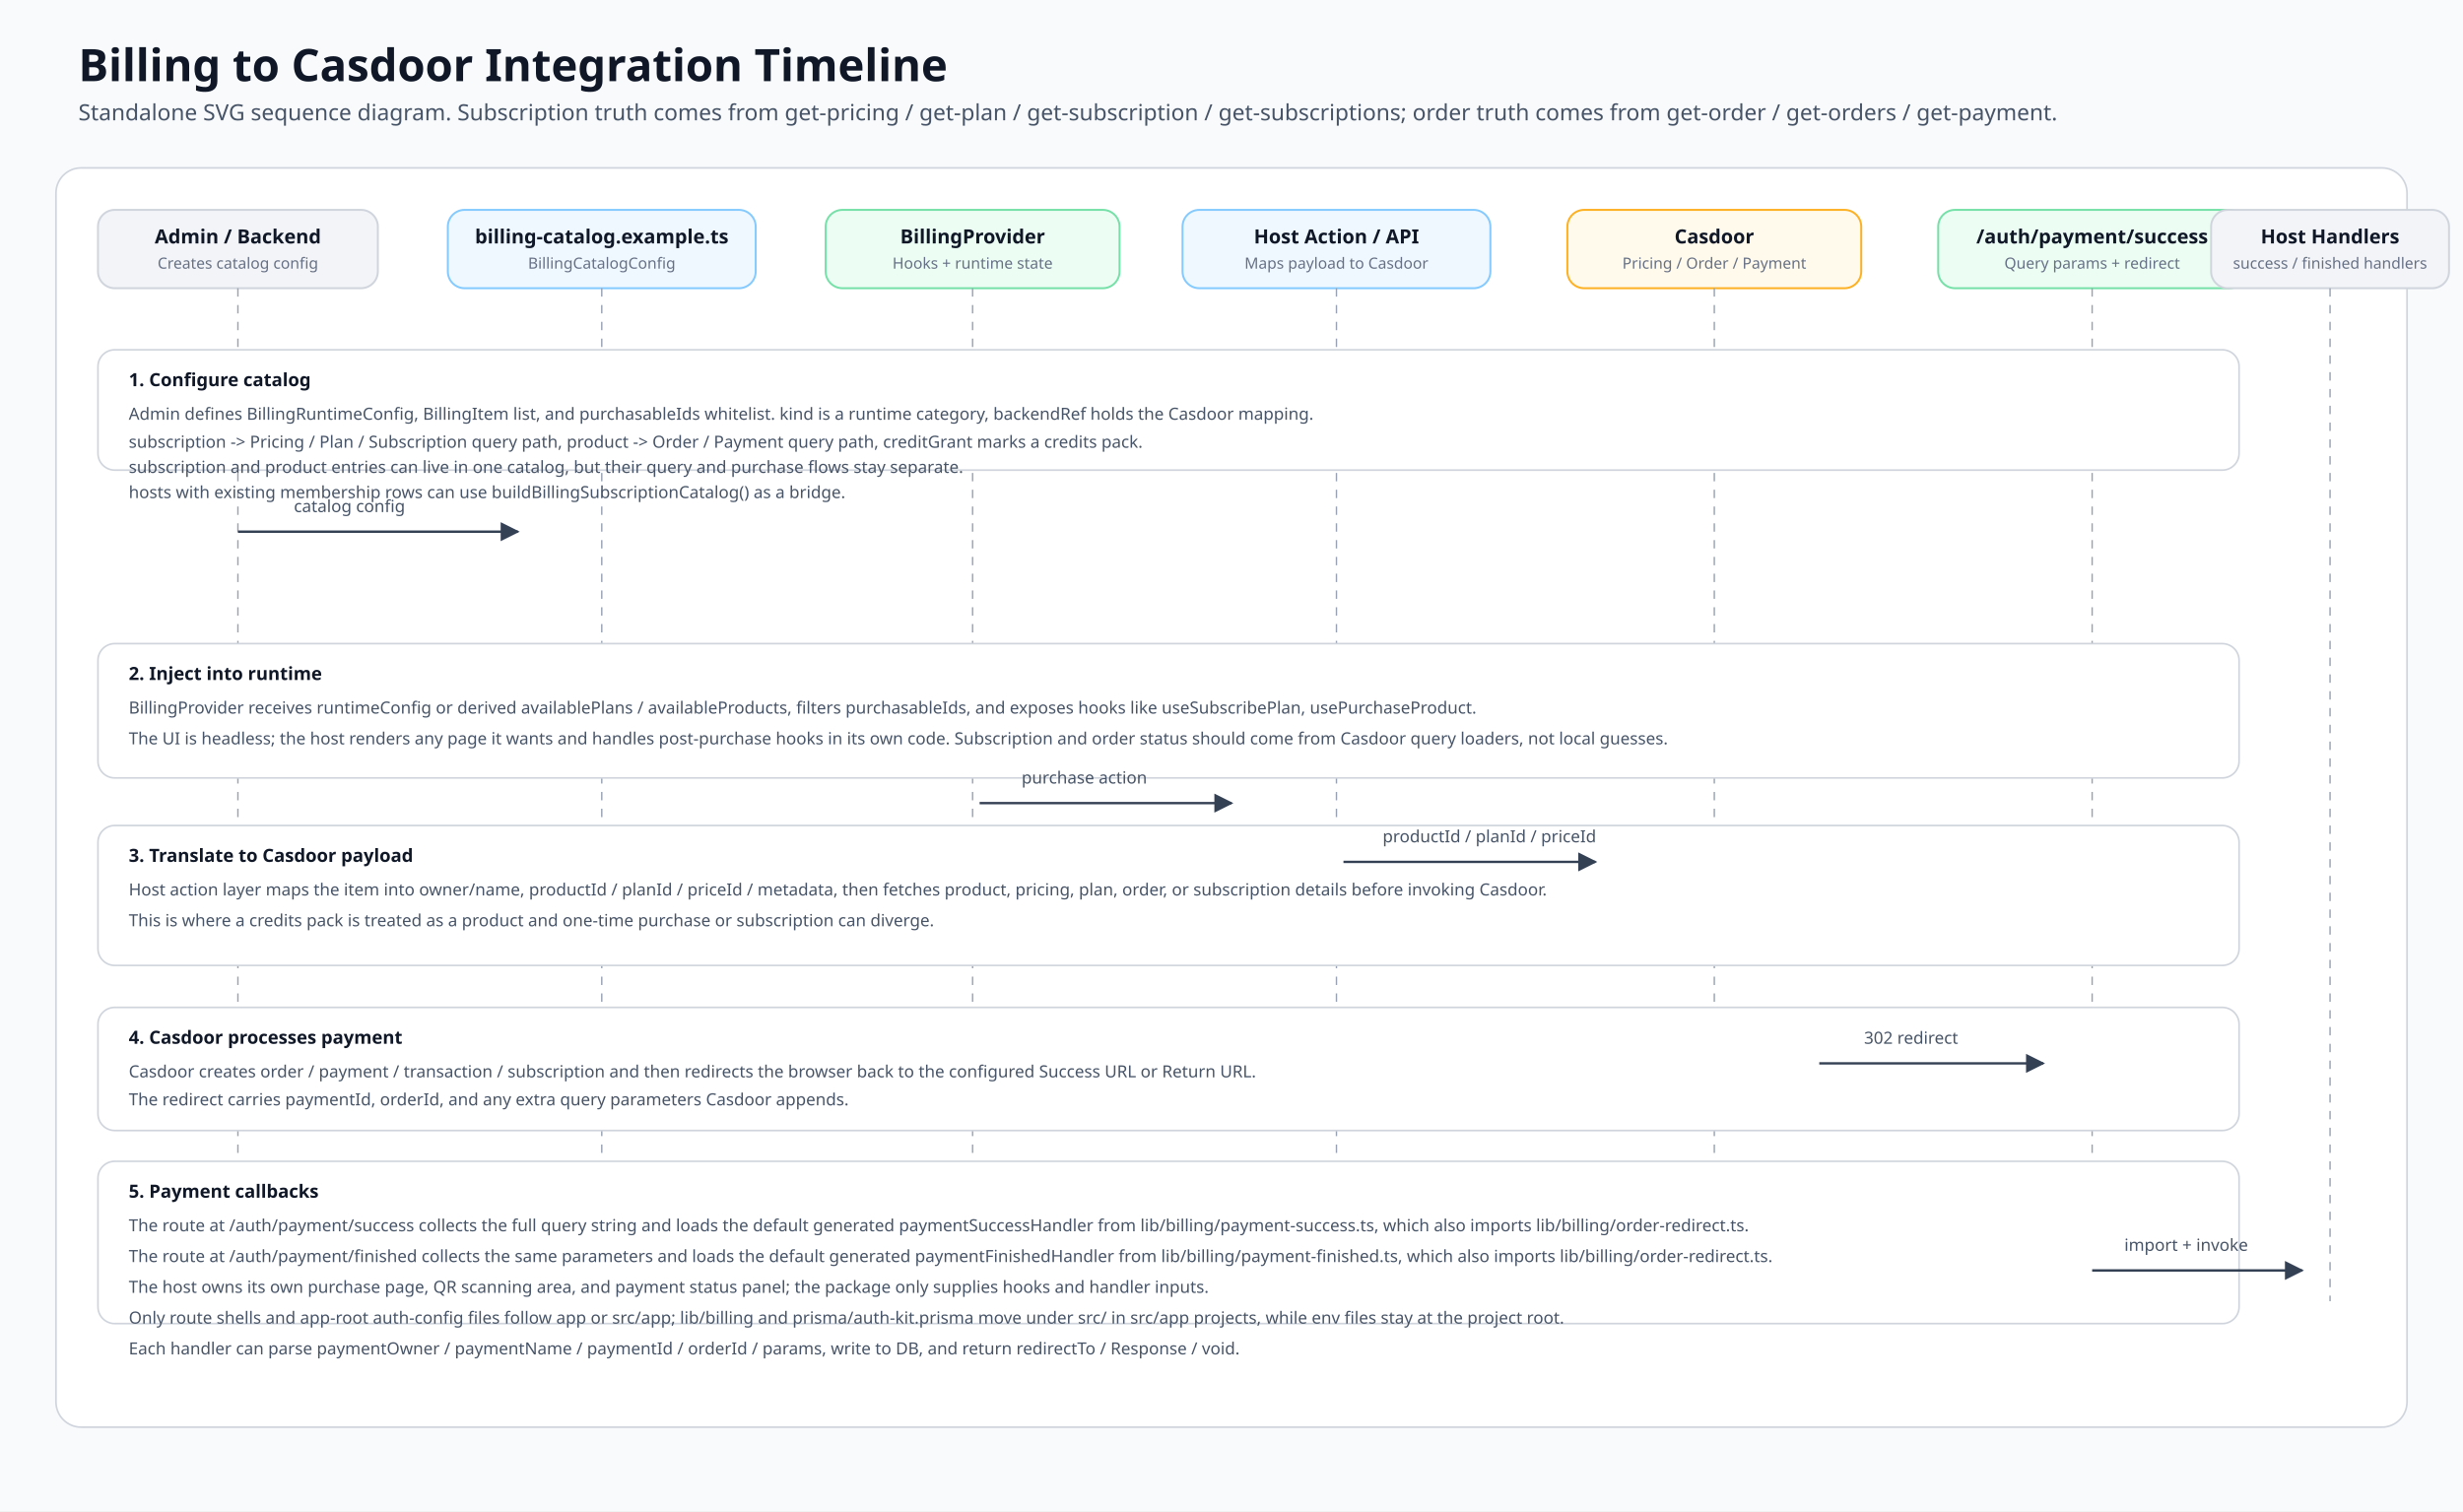
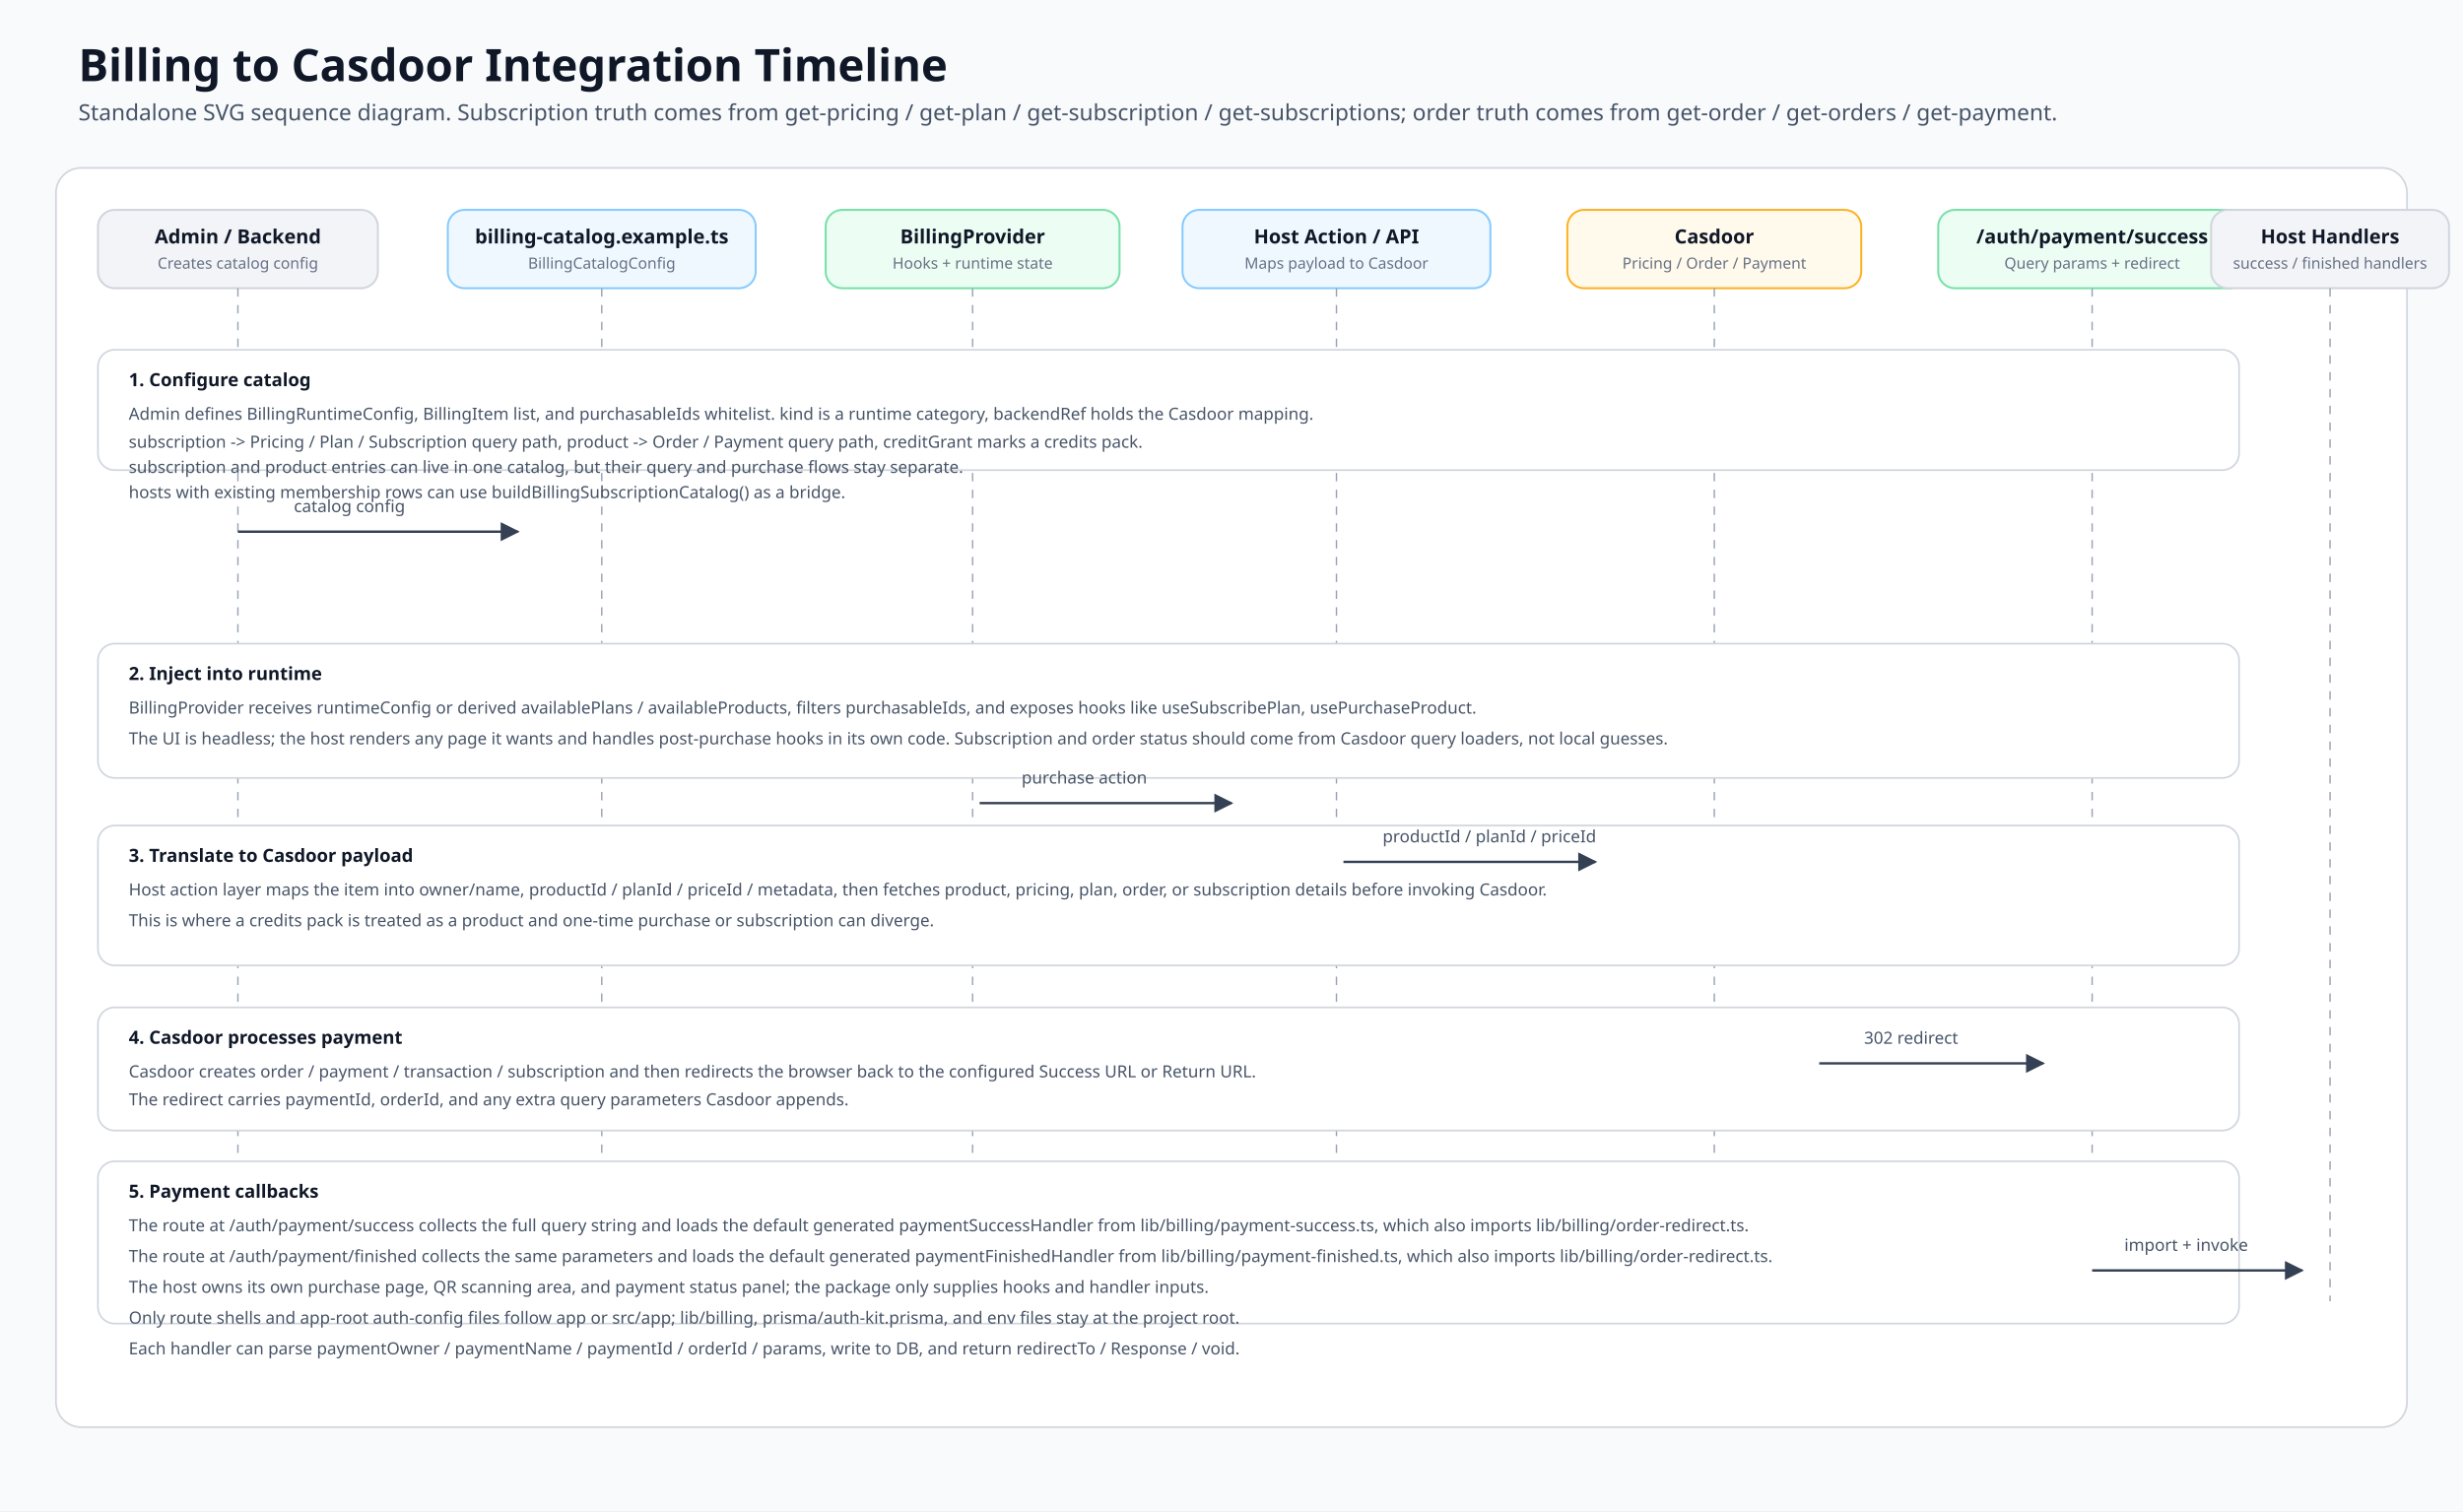
<svg xmlns="http://www.w3.org/2000/svg" width="1760" height="1080" viewBox="0 0 1760 1080" role="img" aria-labelledby="title desc">
  <defs>
    <marker id="arrow" viewBox="0 0 10 10" refX="9" refY="5" markerWidth="8" markerHeight="8" orient="auto-start-reverse">
      <path d="M 0 0 L 10 5 L 0 10 z" fill="#344054" />
    </marker>
    <style>
      .bg { fill: #f8fafc; }
      .title { font: 700 32px sans-serif; fill: #101828; }
      .subtitle { font: 400 16px sans-serif; fill: #475467; }
      .lane { fill: #ffffff; stroke: #d0d5dd; stroke-width: 1.2; rx: 18; }
      .lane-title { font: 700 18px sans-serif; fill: #101828; }
      .participant { fill: #eff8ff; stroke: #84caff; stroke-width: 1.4; rx: 12; }
      .participant-strong { fill: #ecfdf3; stroke: #75e0a7; stroke-width: 1.4; rx: 12; }
      .participant-warn { fill: #fffaeb; stroke: #fdb022; stroke-width: 1.4; rx: 12; }
      .participant-gray { fill: #f2f4f7; stroke: #d0d5dd; stroke-width: 1.4; rx: 12; }
      .label { font: 600 14px sans-serif; fill: #101828; }
      .small { font: 400 12px sans-serif; fill: #475467; }
      .tiny { font: 400 11px sans-serif; fill: #667085; }
      .line { stroke: #344054; stroke-width: 1.7; fill: none; marker-end: url(#arrow); }
      .note { fill: #ffffff; stroke: #d0d5dd; stroke-width: 1.2; rx: 12; }
      .note-title { font: 700 13px sans-serif; fill: #101828; }
      .note-text { font: 400 12px sans-serif; fill: #475467; }
      .step { fill: #ffffff; stroke: #d0d5dd; stroke-width: 1.2; rx: 12; }
    </style>
  </defs>
  <rect class="bg" x="0" y="0" width="1760" height="1080" />
  <text class="title" x="56" y="58">Billing to Casdoor Integration Timeline</text>
  <text class="subtitle" x="56" y="86">Standalone SVG sequence diagram. Subscription truth comes from get-pricing / get-plan / get-subscription / get-subscriptions; order truth comes from get-order / get-orders / get-payment.</text>
  <rect class="lane" x="40" y="120" width="1680" height="900" />
  <g transform="translate(70,150)">
    <rect class="participant-gray" x="0" y="0" width="200" height="56" />
    <text class="label" x="100" y="24" text-anchor="middle">Admin / Backend</text>
    <text class="tiny" x="100" y="42" text-anchor="middle">Creates catalog config</text>
    <line x1="100" y1="56" x2="100" y2="780" stroke="#98a2b3" stroke-dasharray="6 6" />
  </g>
  <g transform="translate(320,150)">
    <rect class="participant" x="0" y="0" width="220" height="56" />
    <text class="label" x="110" y="24" text-anchor="middle">billing-catalog.example.ts</text>
    <text class="tiny" x="110" y="42" text-anchor="middle">BillingCatalogConfig</text>
    <line x1="110" y1="56" x2="110" y2="780" stroke="#98a2b3" stroke-dasharray="6 6" />
  </g>
  <g transform="translate(590,150)">
    <rect class="participant-strong" x="0" y="0" width="210" height="56" />
    <text class="label" x="105" y="24" text-anchor="middle">BillingProvider</text>
    <text class="tiny" x="105" y="42" text-anchor="middle">Hooks + runtime state</text>
    <line x1="105" y1="56" x2="105" y2="780" stroke="#98a2b3" stroke-dasharray="6 6" />
  </g>
  <g transform="translate(845,150)">
    <rect class="participant" x="0" y="0" width="220" height="56" />
    <text class="label" x="110" y="24" text-anchor="middle">Host Action / API</text>
    <text class="tiny" x="110" y="42" text-anchor="middle">Maps payload to Casdoor</text>
    <line x1="110" y1="56" x2="110" y2="780" stroke="#98a2b3" stroke-dasharray="6 6" />
  </g>
  <g transform="translate(1120,150)">
    <rect class="participant-warn" x="0" y="0" width="210" height="56" />
    <text class="label" x="105" y="24" text-anchor="middle">Casdoor</text>
    <text class="tiny" x="105" y="42" text-anchor="middle">Pricing / Order / Payment</text>
    <line x1="105" y1="56" x2="105" y2="780" stroke="#98a2b3" stroke-dasharray="6 6" />
  </g>
  <g transform="translate(1385,150)">
    <rect class="participant-strong" x="0" y="0" width="220" height="56" />
    <text class="label" x="110" y="24" text-anchor="middle">/auth/payment/success</text>
    <text class="tiny" x="110" y="42" text-anchor="middle">Query params + redirect</text>
    <line x1="110" y1="56" x2="110" y2="780" stroke="#98a2b3" stroke-dasharray="6 6" />
  </g>
  <g transform="translate(1600,150)">
    <rect class="participant-gray" x="-20" y="0" width="170" height="56" />
    <text class="label" x="65" y="24" text-anchor="middle">Host Handlers</text>
    <text class="tiny" x="65" y="42" text-anchor="middle">success / finished handlers</text>
    <line x1="65" y1="56" x2="65" y2="780" stroke="#98a2b3" stroke-dasharray="6 6" />
  </g>
  <g transform="translate(70,250)">
    <rect class="step" x="0" y="0" width="1530" height="86" />
    <text class="note-title" x="22" y="26">1. Configure catalog</text>
    <text class="note-text" x="22" y="50">Admin defines BillingRuntimeConfig, BillingItem list, and purchasableIds whitelist. kind is a runtime category, backendRef holds the Casdoor mapping.</text>
    <text class="note-text" x="22" y="70">subscription -&gt; Pricing / Plan / Subscription query path, product -&gt; Order / Payment query path, creditGrant marks a credits pack.</text>
    <text class="note-text" x="22" y="88">subscription and product entries can live in one catalog, but their query and purchase flows stay separate.</text>
    <text class="note-text" x="22" y="106">hosts with existing membership rows can use buildBillingSubscriptionCatalog() as a bridge.</text>
  </g>
  <path class="line" d="M 170 380 C 260 380, 280 380, 370 380" />
  <text class="small" x="210" y="366">catalog config</text>
  <g transform="translate(70,460)">
    <rect class="step" x="0" y="0" width="1530" height="96" />
    <text class="note-title" x="22" y="26">2. Inject into runtime</text>
    <text class="note-text" x="22" y="50">BillingProvider receives runtimeConfig or derived availablePlans / availableProducts, filters purchasableIds, and exposes hooks like useSubscribePlan, usePurchaseProduct.</text>
    <text class="note-text" x="22" y="72">The UI is headless; the host renders any page it wants and handles post-purchase hooks in its own code. Subscription and order status should come from Casdoor query loaders, not local guesses.</text>
  </g>
  <path class="line" d="M 700 574 C 780 574, 800 574, 880 574" />
  <text class="small" x="730" y="560">purchase action</text>
  <g transform="translate(70,590)">
    <rect class="step" x="0" y="0" width="1530" height="100" />
    <text class="note-title" x="22" y="26">3. Translate to Casdoor payload</text>
    <text class="note-text" x="22" y="50">Host action layer maps the item into owner/name, productId / planId / priceId / metadata, then fetches product, pricing, plan, order, or subscription details before invoking Casdoor.</text>
    <text class="note-text" x="22" y="72">This is where a credits pack is treated as a product and one-time purchase or subscription can diverge.</text>
  </g>
  <path class="line" d="M 960 616 C 1040 616, 1060 616, 1140 616" />
  <text class="small" x="988" y="602">productId / planId / priceId</text>
  <g transform="translate(70,720)">
    <rect class="step" x="0" y="0" width="1530" height="88" />
    <text class="note-title" x="22" y="26">4. Casdoor processes payment</text>
    <text class="note-text" x="22" y="50">Casdoor creates order / payment / transaction / subscription and then redirects the browser back to the configured Success URL or Return URL.</text>
    <text class="note-text" x="22" y="70">The redirect carries paymentId, orderId, and any extra query parameters Casdoor appends.</text>
  </g>
  <path class="line" d="M 1300 760 C 1370 760, 1390 760, 1460 760" />
  <text class="small" x="1332" y="746">302 redirect</text>
  <g transform="translate(70,830)">
    <rect class="step" x="0" y="0" width="1530" height="116" />
    <text class="note-title" x="22" y="26">5. Payment callbacks</text>
    <text class="note-text" x="22" y="50">The route at /auth/payment/success collects the full query string and loads the default generated paymentSuccessHandler from lib/billing/payment-success.ts, which also imports lib/billing/order-redirect.ts.</text>
    <text class="note-text" x="22" y="72">The route at /auth/payment/finished collects the same parameters and loads the default generated paymentFinishedHandler from lib/billing/payment-finished.ts, which also imports lib/billing/order-redirect.ts.</text>
    <text class="note-text" x="22" y="94">The host owns its own purchase page, QR scanning area, and payment status panel; the package only supplies hooks and handler inputs.</text>
-     <text class="note-text" x="22" y="116">Only route shells and app-root auth-config files follow app or src/app; lib/billing and prisma/auth-kit.prisma move under src/ in src/app projects, while env files stay at the project root.</text>
+     <text class="note-text" x="22" y="116">Only route shells and app-root auth-config files follow app or src/app; lib/billing, prisma/auth-kit.prisma, and env files stay at the project root.</text>
    <text class="note-text" x="22" y="138">Each handler can parse paymentOwner / paymentName / paymentId / orderId / params, write to DB, and return redirectTo / Response / void.</text>
  </g>
  <path class="line" d="M 1495 908 C 1560 908, 1580 908, 1645 908" />
  <text class="small" x="1518" y="894">import + invoke</text>
</svg>
